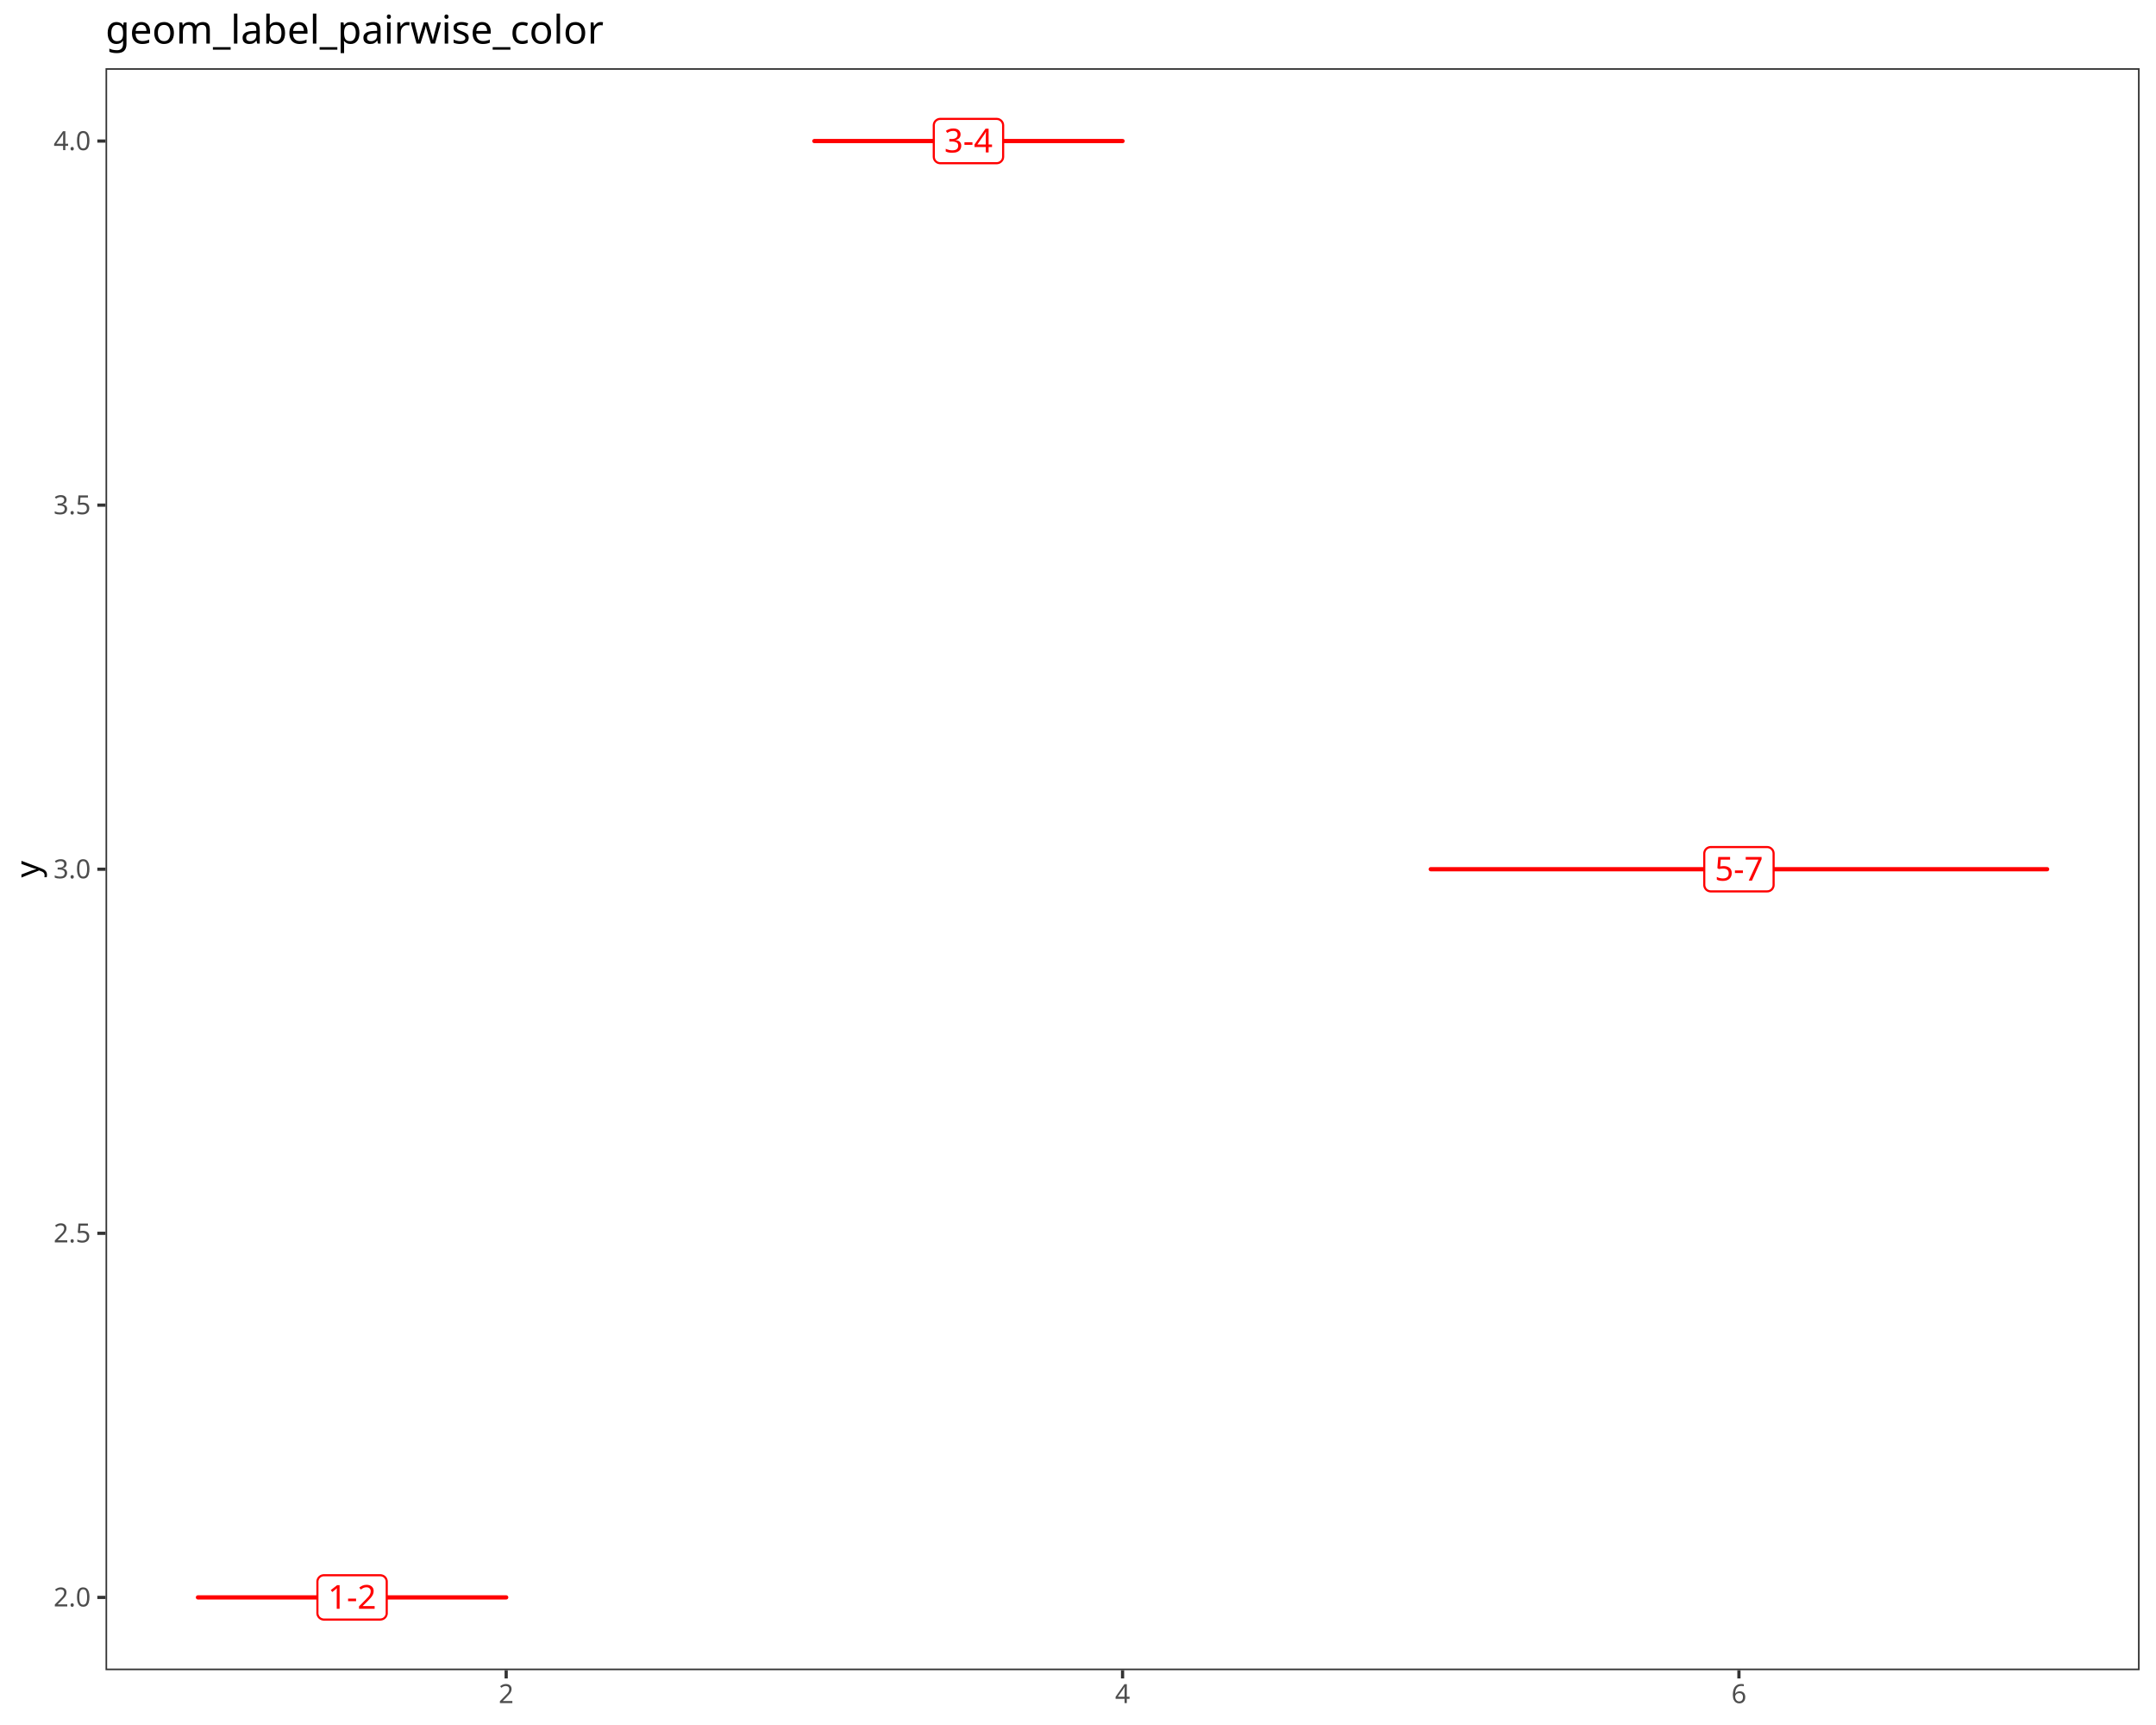
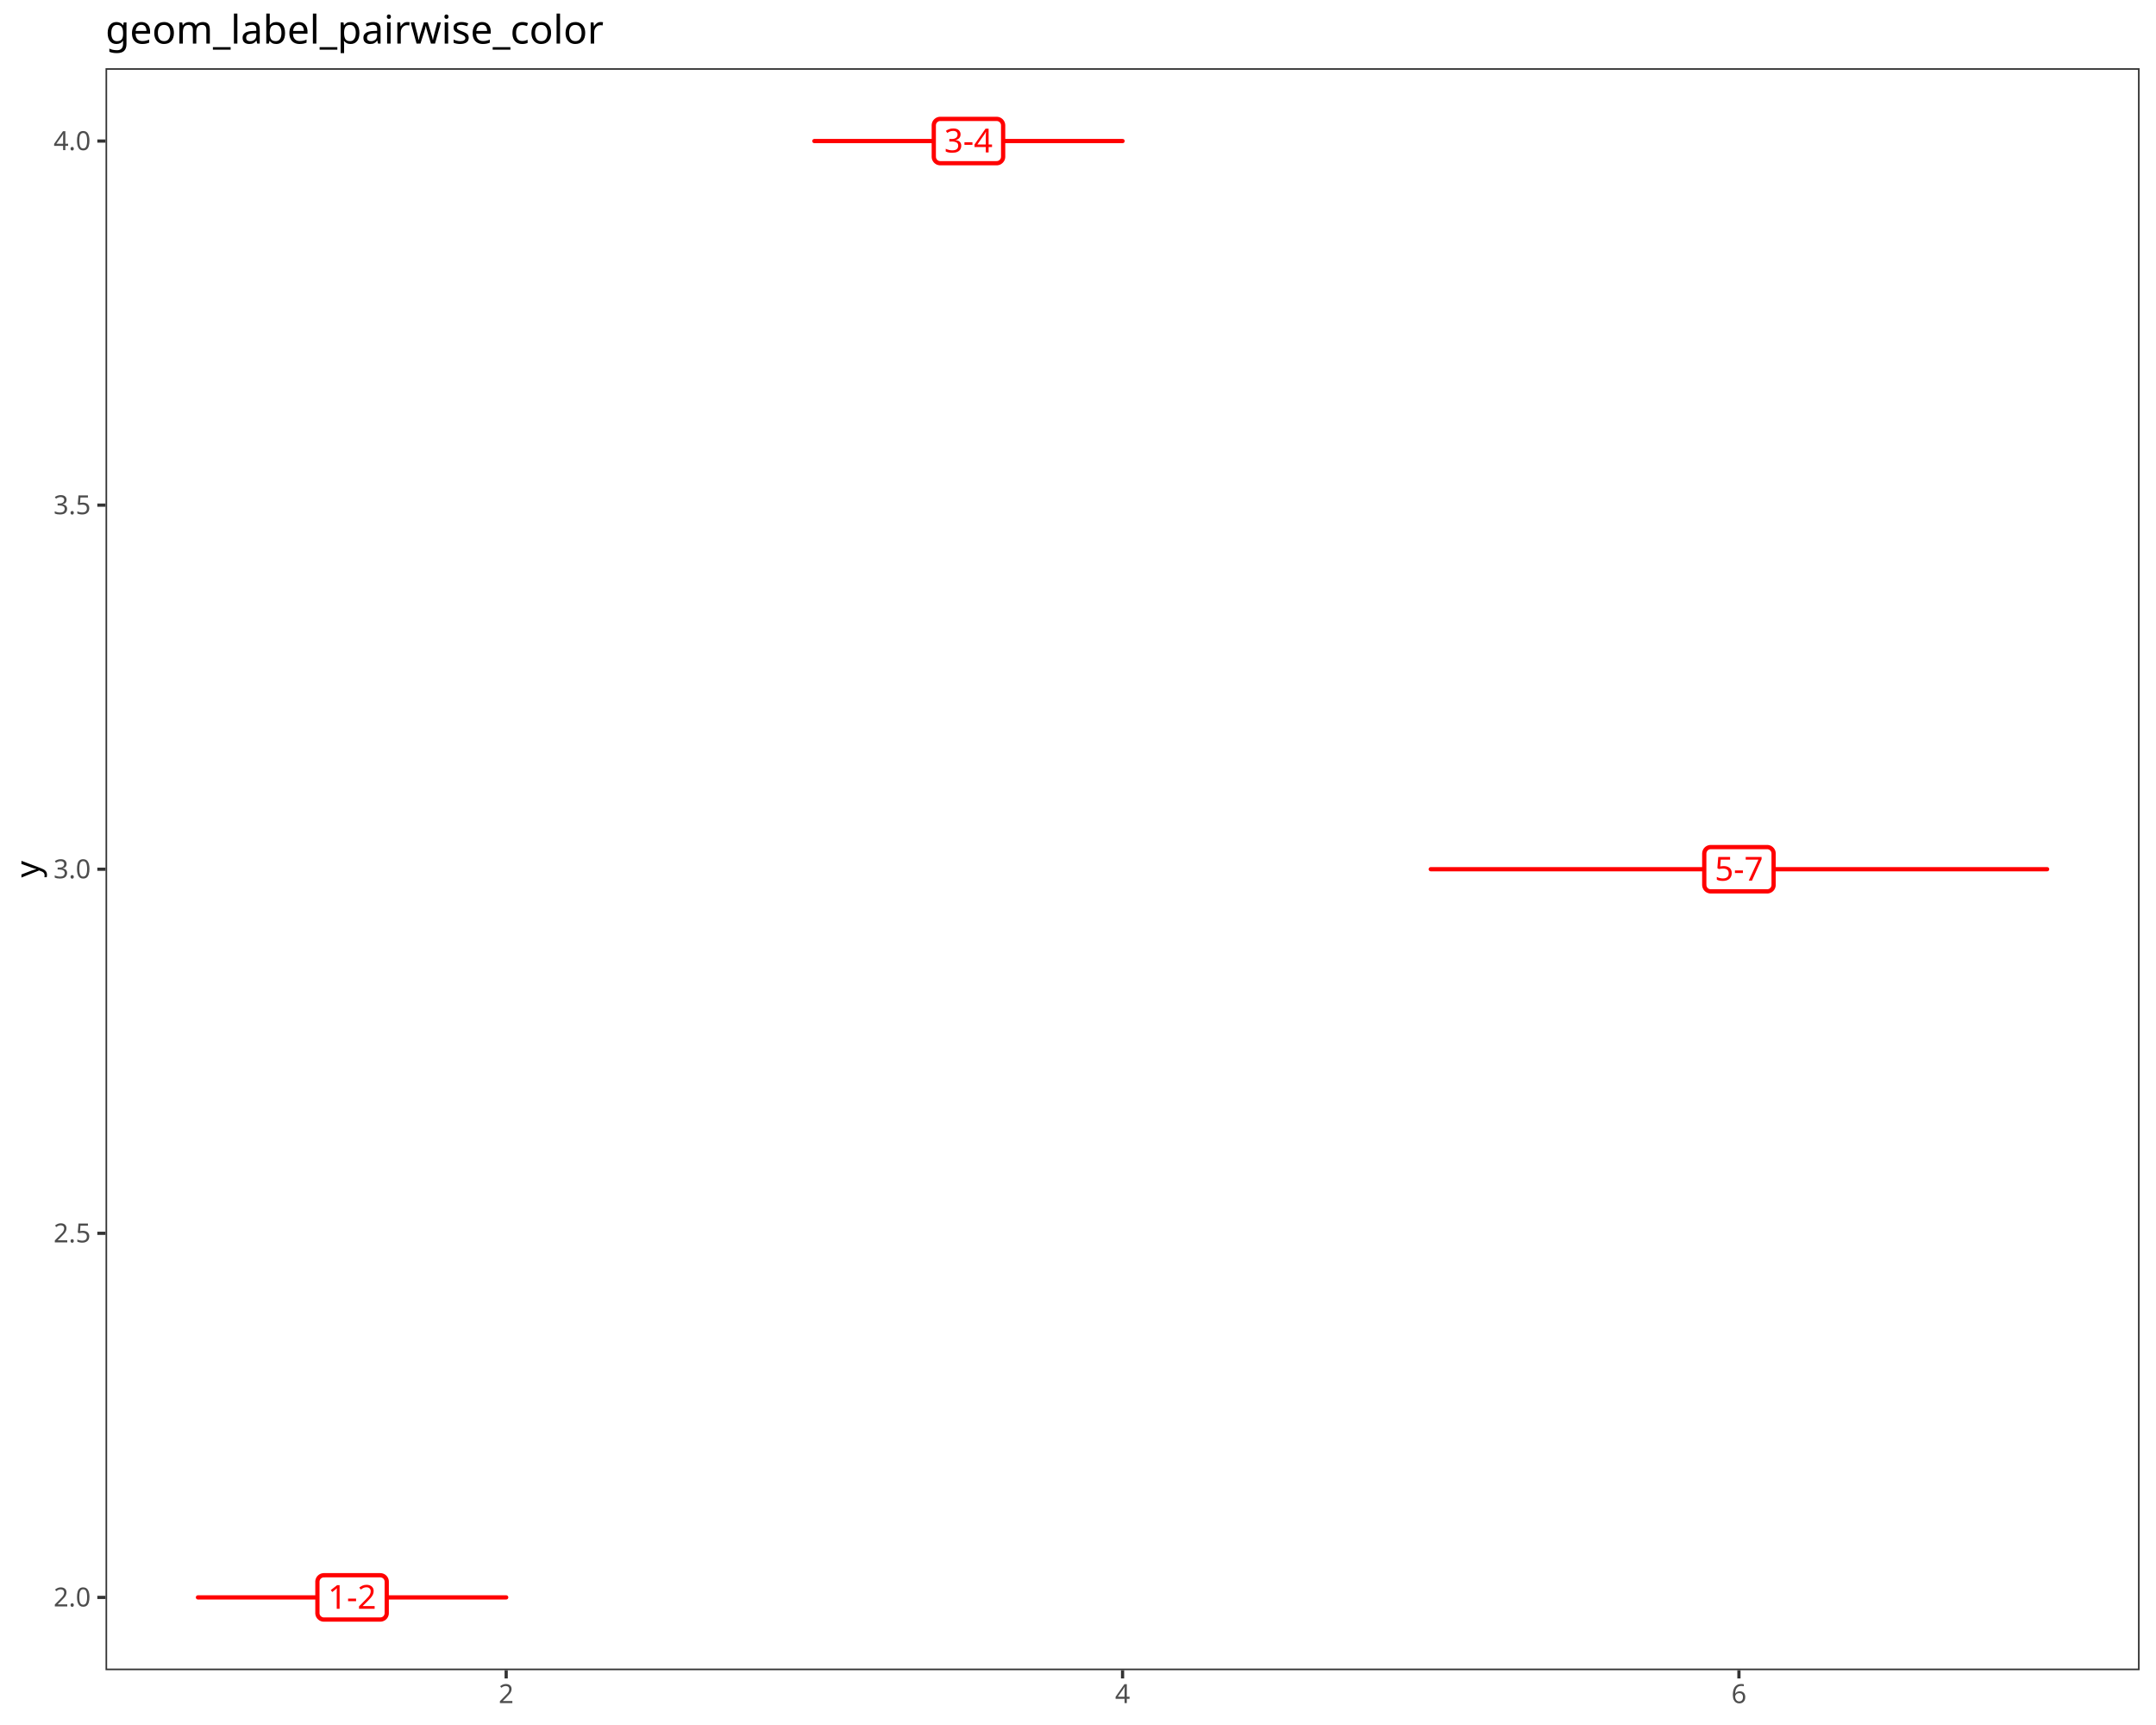
<svg xmlns="http://www.w3.org/2000/svg" class="svglite" data-engine-version="2.0" width="720.00pt" height="576.00pt" viewBox="0 0 720.00 576.00">
  <defs>
    <style type="text/css">
    .svglite line, .svglite polyline, .svglite polygon, .svglite path, .svglite rect, .svglite circle {
      fill: none;
      stroke: #000000;
      stroke-linecap: round;
      stroke-linejoin: round;
      stroke-miterlimit: 10.00;
    }
  </style>
  </defs>
  <rect width="100%" height="100%" style="stroke: none; fill: #FFFFFF;" />
  <defs>
    <clipPath id="cpMC4wMHw3MjAuMDB8MC4wMHw1NzYuMDA=">
      <rect x="0.00" y="0.00" width="720.00" height="576.00" />
    </clipPath>
  </defs>
  <g clip-path="url(#cpMC4wMHw3MjAuMDB8MC4wMHw1NzYuMDA=)">
    <rect x="0.00" y="0.00" width="720.00" height="576.00" style="stroke-width: 1.07; stroke: #FFFFFF; fill: #FFFFFF;" />
  </g>
  <defs>
    <clipPath id="cpMzUuMjR8NzE0LjUyfDIyLjc4fDU1Ny43MQ==">
      <rect x="35.24" y="22.78" width="679.28" height="534.92" />
    </clipPath>
  </defs>
  <g clip-path="url(#cpMzUuMjR8NzE0LjUyfDIyLjc4fDU1Ny43MQ==)">
    <rect x="35.24" y="22.78" width="679.28" height="534.92" style="stroke-width: 1.07; stroke: none; fill: #FFFFFF;" />
    <line x1="66.11" y1="533.39" x2="169.04" y2="533.39" style="stroke-width: 1.42; stroke: #FF0000;" />
-     <polygon points="108.16,540.79 126.99,540.79 126.91,540.79 127.25,540.77 127.59,540.70 127.92,540.58 128.22,540.41 128.49,540.19 128.72,539.93 128.91,539.63 129.04,539.31 129.13,538.98 129.15,538.63 129.15,538.63 129.15,528.15 129.15,528.15 129.13,527.81 129.04,527.47 128.91,527.15 128.72,526.85 128.49,526.59 128.22,526.37 127.92,526.20 127.59,526.08 127.25,526.01 126.99,525.99 108.16,525.99 108.42,526.01 108.07,525.99 107.73,526.04 107.39,526.13 107.08,526.28 106.79,526.48 106.54,526.72 106.33,527.00 106.17,527.31 106.06,527.64 106.00,527.98 106.00,528.15 106.00,538.63 106.00,538.46 106.00,538.80 106.06,539.15 106.17,539.48 106.33,539.78 106.54,540.06 106.79,540.30 107.08,540.50 107.39,540.65 107.73,540.75 108.07,540.79 " style="stroke-width: 0.71; stroke: #FF0000; fill: #FFFFFF;" />
+     <polygon points="108.16,540.79 126.99,540.79 126.91,540.79 127.25,540.77 127.59,540.70 127.92,540.58 128.22,540.41 128.49,540.19 128.72,539.93 128.91,539.63 129.04,539.31 129.13,538.98 129.15,538.63 129.15,538.63 129.15,528.15 129.15,528.15 129.13,527.81 129.04,527.47 128.91,527.15 128.72,526.85 128.49,526.59 128.22,526.37 127.92,526.20 127.59,526.08 127.25,526.01 126.99,525.99 108.16,525.99 108.42,526.01 108.07,525.99 107.73,526.04 107.39,526.13 107.08,526.28 106.79,526.48 106.54,526.72 106.33,527.00 106.17,527.31 106.06,527.64 106.00,527.98 106.00,528.15 106.00,538.63 106.00,538.46 106.00,538.80 106.06,539.15 106.17,539.48 106.33,539.78 106.54,540.06 106.79,540.30 107.08,540.50 107.39,540.65 107.73,540.75 108.07,540.79 " style="stroke-width: 1.42; stroke: #FF0000; fill: #FFFFFF;" />
    <text x="117.58" y="537.19" text-anchor="middle" style="font-size: 11.04px; fill: #FF0000; font-family: sans;" textLength="15.96px" lengthAdjust="spacingAndGlyphs">1-2</text>
    <line x1="271.96" y1="47.10" x2="374.88" y2="47.10" style="stroke-width: 1.42; stroke: #FF0000;" />
-     <polygon points="314.00,54.50 332.84,54.50 332.75,54.50 333.10,54.48 333.44,54.41 333.76,54.29 334.06,54.11 334.33,53.89 334.56,53.63 334.75,53.34 334.89,53.02 334.97,52.68 335.00,52.34 335.00,52.34 335.00,41.86 335.00,41.86 334.97,41.51 334.89,41.18 334.75,40.86 334.56,40.56 334.33,40.30 334.06,40.08 333.76,39.91 333.44,39.78 333.10,39.72 332.84,39.70 314.00,39.70 314.26,39.72 313.91,39.70 313.57,39.74 313.23,39.84 312.92,39.99 312.63,40.19 312.38,40.43 312.17,40.70 312.01,41.01 311.90,41.34 311.85,41.69 311.84,41.86 311.84,52.34 311.85,52.16 311.85,52.51 311.90,52.85 312.01,53.18 312.17,53.49 312.38,53.77 312.63,54.01 312.92,54.21 313.23,54.36 313.57,54.45 313.91,54.50 " style="stroke-width: 0.71; stroke: #FF0000; fill: #FFFFFF;" />
+     <polygon points="314.00,54.50 332.84,54.50 332.75,54.50 333.10,54.48 333.44,54.41 333.76,54.29 334.06,54.11 334.33,53.89 334.56,53.63 334.75,53.34 334.89,53.02 334.97,52.68 335.00,52.34 335.00,52.34 335.00,41.86 335.00,41.86 334.97,41.51 334.89,41.18 334.75,40.86 334.56,40.56 334.33,40.30 334.06,40.08 333.76,39.91 333.44,39.78 333.10,39.72 332.84,39.70 314.00,39.70 314.26,39.72 313.91,39.70 313.57,39.74 313.23,39.84 312.92,39.99 312.63,40.19 312.38,40.43 312.17,40.70 312.01,41.01 311.90,41.34 311.85,41.69 311.84,41.86 311.84,52.34 311.85,52.16 311.85,52.51 311.90,52.85 312.01,53.18 312.17,53.49 312.38,53.77 312.63,54.01 312.92,54.21 313.23,54.36 313.57,54.45 313.91,54.50 " style="stroke-width: 1.42; stroke: #FF0000; fill: #FFFFFF;" />
    <text x="323.42" y="50.90" text-anchor="middle" style="font-size: 11.04px; fill: #FF0000; font-family: sans;" textLength="15.96px" lengthAdjust="spacingAndGlyphs">3-4</text>
    <line x1="477.80" y1="290.24" x2="683.64" y2="290.24" style="stroke-width: 1.42; stroke: #FF0000;" />
-     <polygon points="571.30,297.64 590.14,297.64 590.05,297.64 590.40,297.63 590.74,297.56 591.07,297.43 591.37,297.26 591.64,297.04 591.87,296.78 592.05,296.49 592.19,296.17 592.27,295.83 592.30,295.48 592.30,295.48 592.30,285.01 592.30,285.01 592.27,284.66 592.19,284.32 592.05,284.00 591.87,283.71 591.64,283.45 591.37,283.23 591.07,283.05 590.74,282.93 590.40,282.86 590.14,282.85 571.30,282.85 571.56,282.86 571.22,282.85 570.87,282.89 570.54,282.99 570.22,283.14 569.94,283.33 569.69,283.57 569.48,283.85 569.32,284.16 569.21,284.49 569.15,284.83 569.14,285.01 569.14,295.48 569.15,295.31 569.15,295.66 569.21,296.00 569.32,296.33 569.48,296.64 569.69,296.92 569.94,297.16 570.22,297.35 570.54,297.50 570.87,297.60 571.22,297.64 " style="stroke-width: 0.71; stroke: #FF0000; fill: #FFFFFF;" />
+     <polygon points="571.30,297.64 590.14,297.64 590.05,297.64 590.40,297.63 590.74,297.56 591.07,297.43 591.37,297.26 591.64,297.04 591.87,296.78 592.05,296.49 592.19,296.17 592.27,295.83 592.30,295.48 592.30,295.48 592.30,285.01 592.30,285.01 592.27,284.66 592.19,284.32 592.05,284.00 591.87,283.71 591.64,283.45 591.37,283.23 591.07,283.05 590.74,282.93 590.40,282.86 590.14,282.85 571.30,282.85 571.56,282.86 571.22,282.85 570.87,282.89 570.54,282.99 570.22,283.14 569.94,283.33 569.69,283.57 569.48,283.85 569.32,284.16 569.21,284.49 569.15,284.83 569.14,285.01 569.14,295.48 569.15,295.31 569.15,295.66 569.21,296.00 569.32,296.33 569.48,296.64 569.69,296.92 569.94,297.16 570.22,297.35 570.54,297.50 570.87,297.60 571.22,297.64 " style="stroke-width: 1.42; stroke: #FF0000; fill: #FFFFFF;" />
    <text x="580.72" y="294.04" text-anchor="middle" style="font-size: 11.04px; fill: #FF0000; font-family: sans;" textLength="15.96px" lengthAdjust="spacingAndGlyphs">5-7</text>
    <rect x="35.24" y="22.78" width="679.28" height="534.92" style="stroke-width: 1.07; stroke: #333333;" />
  </g>
  <g clip-path="url(#cpMC4wMHw3MjAuMDB8MC4wMHw1NzYuMDA=)">
    <text x="30.31" y="536.42" text-anchor="end" style="font-size: 8.80px; fill: #4D4D4D; font-family: sans;" textLength="12.23px" lengthAdjust="spacingAndGlyphs">2.0</text>
    <text x="30.31" y="414.85" text-anchor="end" style="font-size: 8.80px; fill: #4D4D4D; font-family: sans;" textLength="12.23px" lengthAdjust="spacingAndGlyphs">2.5</text>
    <text x="30.31" y="293.27" text-anchor="end" style="font-size: 8.80px; fill: #4D4D4D; font-family: sans;" textLength="12.23px" lengthAdjust="spacingAndGlyphs">3.0</text>
    <text x="30.31" y="171.70" text-anchor="end" style="font-size: 8.80px; fill: #4D4D4D; font-family: sans;" textLength="12.23px" lengthAdjust="spacingAndGlyphs">3.5</text>
    <text x="30.31" y="50.13" text-anchor="end" style="font-size: 8.80px; fill: #4D4D4D; font-family: sans;" textLength="12.23px" lengthAdjust="spacingAndGlyphs">4.0</text>
    <polyline points="32.50,533.39 35.24,533.39 " style="stroke-width: 1.07; stroke: #333333; stroke-linecap: butt;" />
    <polyline points="32.50,411.82 35.24,411.82 " style="stroke-width: 1.07; stroke: #333333; stroke-linecap: butt;" />
    <polyline points="32.50,290.24 35.24,290.24 " style="stroke-width: 1.07; stroke: #333333; stroke-linecap: butt;" />
    <polyline points="32.50,168.67 35.24,168.67 " style="stroke-width: 1.07; stroke: #333333; stroke-linecap: butt;" />
    <polyline points="32.50,47.10 35.24,47.10 " style="stroke-width: 1.07; stroke: #333333; stroke-linecap: butt;" />
    <polyline points="169.04,560.45 169.04,557.71 " style="stroke-width: 1.07; stroke: #333333; stroke-linecap: butt;" />
    <polyline points="374.88,560.45 374.88,557.71 " style="stroke-width: 1.07; stroke: #333333; stroke-linecap: butt;" />
    <polyline points="580.72,560.45 580.72,557.71 " style="stroke-width: 1.07; stroke: #333333; stroke-linecap: butt;" />
    <text x="169.04" y="568.69" text-anchor="middle" style="font-size: 8.80px; fill: #4D4D4D; font-family: sans;" textLength="4.89px" lengthAdjust="spacingAndGlyphs">2</text>
    <text x="374.88" y="568.69" text-anchor="middle" style="font-size: 8.80px; fill: #4D4D4D; font-family: sans;" textLength="4.89px" lengthAdjust="spacingAndGlyphs">4</text>
    <text x="580.72" y="568.69" text-anchor="middle" style="font-size: 8.80px; fill: #4D4D4D; font-family: sans;" textLength="4.89px" lengthAdjust="spacingAndGlyphs">6</text>
    <text transform="translate(13.05,290.24) rotate(-90)" text-anchor="middle" style="font-size: 11.00px; font-family: sans;" textLength="5.50px" lengthAdjust="spacingAndGlyphs">y</text>
    <text x="35.24" y="14.56" style="font-size: 13.20px; font-family: sans;" textLength="159.98px" lengthAdjust="spacingAndGlyphs">geom_label_pairwise_color</text>
  </g>
</svg>
